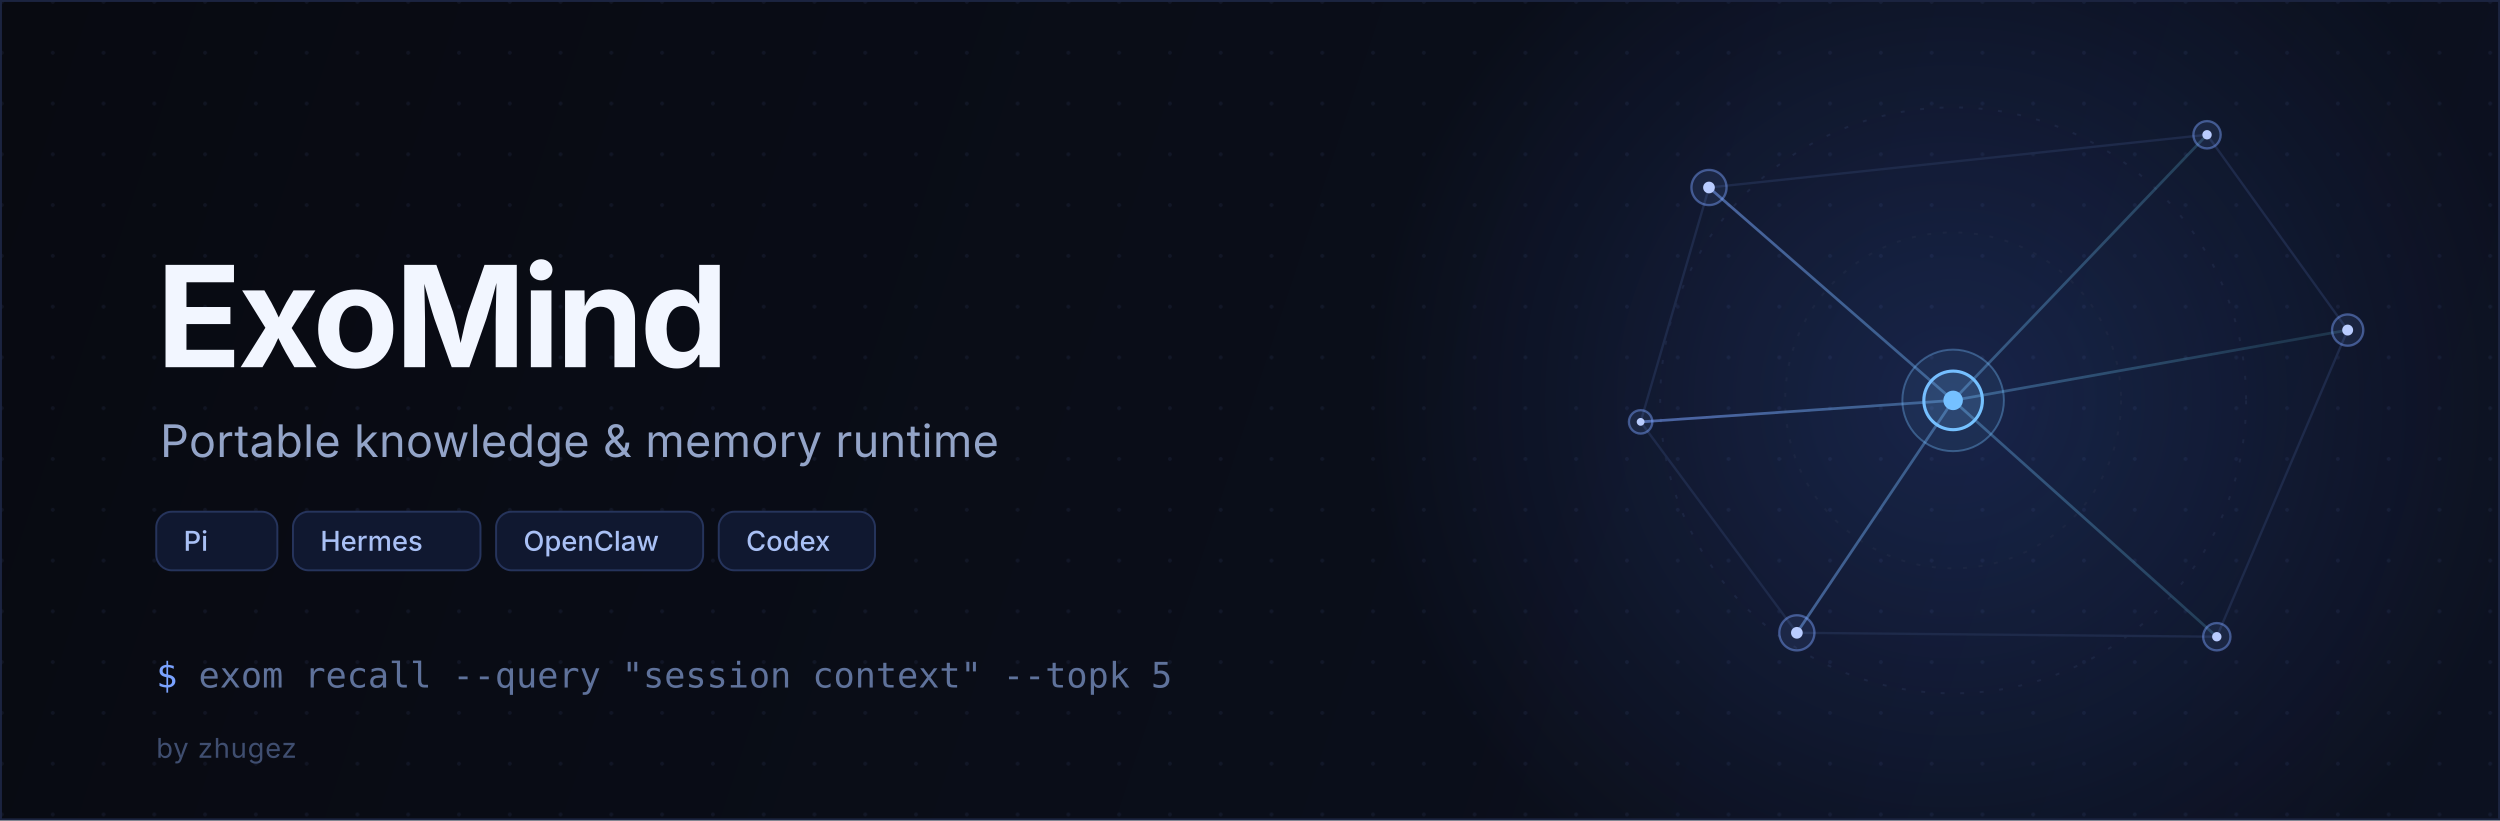
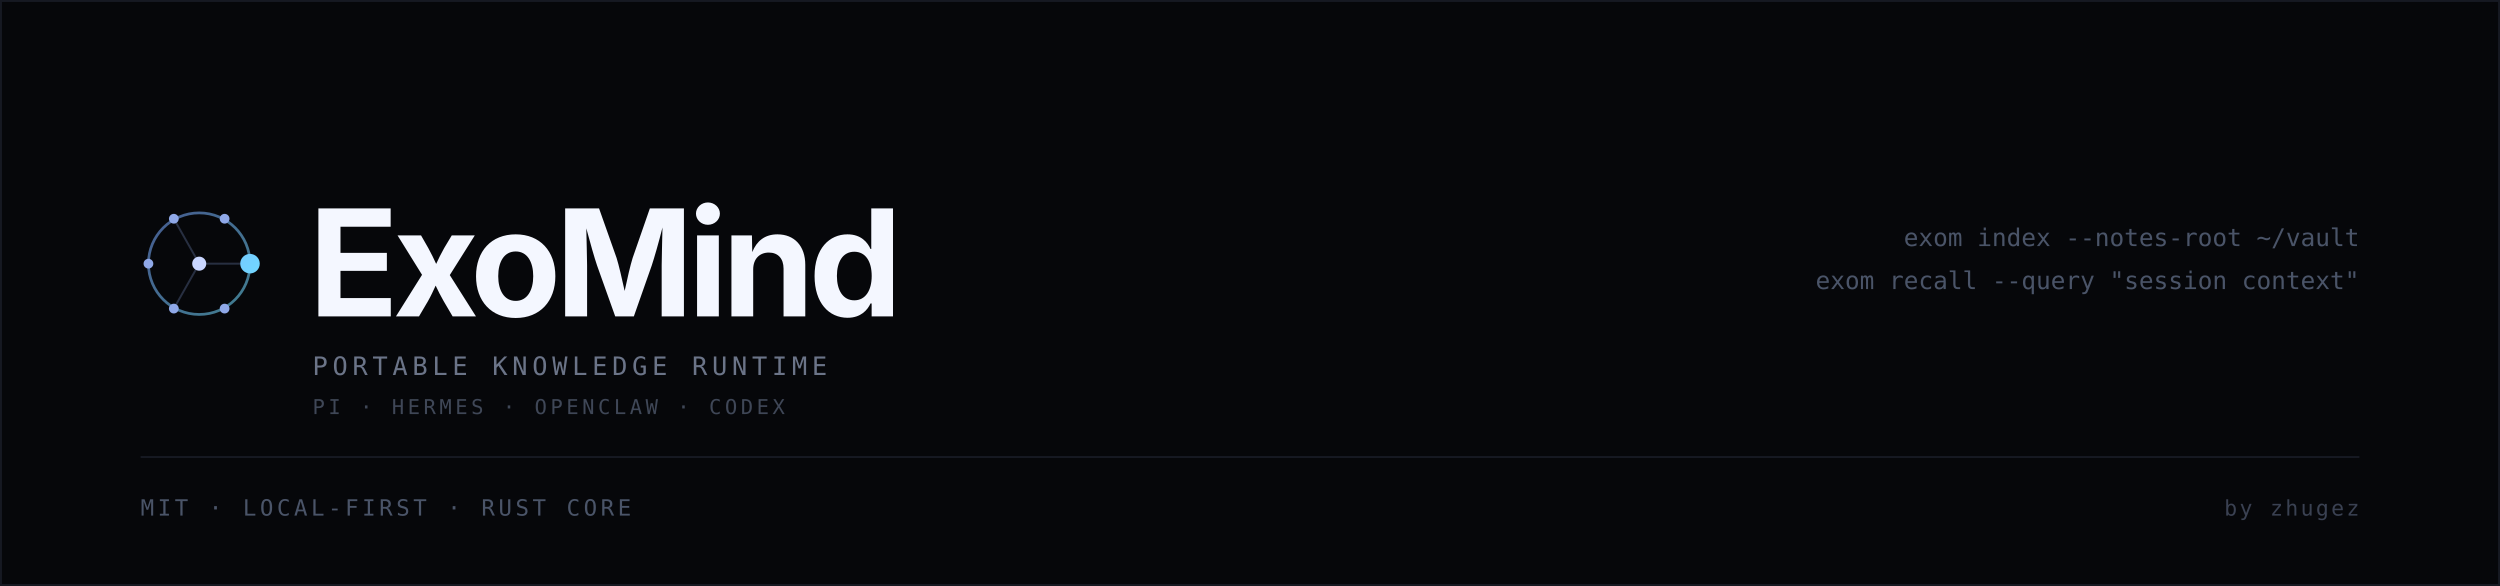
- <svg xmlns="http://www.w3.org/2000/svg" width="1280" height="420" viewBox="0 0 1280 420" fill="none" role="img" aria-label="ExoMind — portable knowledge and memory runtime for Pi, Hermes, OpenClaw and Codex">
+ <svg xmlns="http://www.w3.org/2000/svg" width="1280" height="300" viewBox="0 0 1280 300" fill="none" role="img" aria-label="ExoMind — portable knowledge runtime for Pi, Hermes, OpenClaw and Codex">
  <defs>
-     <linearGradient id="ink" x1="0" y1="0" x2="1280" y2="420" gradientUnits="userSpaceOnUse">
-       <stop stop-color="#080A11" />
-       <stop offset="1" stop-color="#0C1120" />
-     </linearGradient>
-     <linearGradient id="accent" x1="820" y1="60" x2="1200" y2="360" gradientUnits="userSpaceOnUse">
+     <linearGradient id="accent" x1="76" y1="109" x2="128" y2="161" gradientUnits="userSpaceOnUse">
      <stop stop-color="#7AA2FF" />
      <stop offset="1" stop-color="#70E1FF" />
    </linearGradient>
-     <linearGradient id="edge" x1="860" y1="200" x2="1160" y2="200" gradientUnits="userSpaceOnUse">
-       <stop stop-color="#7AA2FF" stop-opacity="0.55" />
-       <stop offset="1" stop-color="#70E1FF" stop-opacity="0.15" />
-     </linearGradient>
-     <radialGradient id="halo" cx="0" cy="0" r="1" gradientUnits="userSpaceOnUse" gradientTransform="translate(1000 205) scale(300)">
-       <stop stop-color="#4C7BFF" stop-opacity="0.20" />
-       <stop offset="1" stop-color="#4C7BFF" stop-opacity="0" />
-     </radialGradient>
-     <pattern id="dots" width="26" height="26" patternUnits="userSpaceOnUse">
-       <circle cx="1" cy="1" r="1" fill="#8AA6FF" fill-opacity="0.07" />
-     </pattern>
  </defs>
-   <rect width="1280" height="420" fill="url(#ink)" />
-   <rect width="1280" height="420" fill="url(#dots)" />
-   <rect width="1280" height="420" fill="url(#halo)" />
-   <rect x="0.5" y="0.5" width="1279" height="419" stroke="#1B2440" />
-   <g stroke="#1B2542" fill="none">
-     <circle cx="1000" cy="205" r="86" stroke-dasharray="2 6" />
-     <circle cx="1000" cy="205" r="150" stroke-dasharray="2 8" />
+   <rect width="1280" height="300" fill="#06070A" />
+   <rect x="0.5" y="0.5" width="1279" height="299" stroke="#161922" />
+   <circle cx="102" cy="135" r="26" stroke="url(#accent)" stroke-opacity="0.55" stroke-width="1.4" />
+   <g stroke="#8FA8E8" stroke-opacity="0.25" stroke-width="1">
+     <path d="M102 135L128 135M102 135L89 158M102 135L89 112" />
  </g>
-   <g stroke="url(#edge)" stroke-width="1.4">
-     <path d="M1000 205L875 96M1000 205L1130 69M1000 205L1202 169M1000 205L1135 326M1000 205L920 324M1000 205L840 216" />
+   <g fill="#8FA8E8">
+     <circle cx="115" cy="158" r="2.5" />
+     <circle cx="89" cy="158" r="2.5" />
+     <circle cx="76" cy="135" r="2.5" />
+     <circle cx="89" cy="112" r="2.5" />
+     <circle cx="115" cy="112" r="2.5" />
  </g>
-   <g stroke="#1E2A4A" stroke-width="1.2">
-     <path d="M875 96L1130 69M1130 69L1202 169M1202 169L1135 326M1135 326L920 324M920 324L840 216M840 216L875 96" />
+   <circle cx="128" cy="135" r="5" fill="url(#accent)" />
+   <circle cx="102" cy="135" r="3.6" fill="#C9D6FF" />
+   <text x="158" y="162" fill="#F4F7FF" font-family="Inter, Segoe UI, Helvetica, Arial, sans-serif" font-size="76" font-weight="700" letter-spacing="-3">ExoMind</text>
+   <text x="160" y="192" fill="#6B7488" font-family="JetBrains Mono, Consolas, ui-monospace, monospace" font-size="13" letter-spacing="2.4">PORTABLE KNOWLEDGE RUNTIME</text>
+   <text x="160" y="212" fill="#3F4757" font-family="JetBrains Mono, Consolas, ui-monospace, monospace" font-size="10.5" letter-spacing="1.8">PI · HERMES · OPENCLAW · CODEX</text>
+   <g font-family="JetBrains Mono, Consolas, ui-monospace, monospace" font-size="12.5" text-anchor="end">
+     <text x="1208" y="126" fill="#4A5468">exom index --notes-root ~/vault</text>
+     <text x="1208" y="148" fill="#4A5468">exom recall --query "session context"</text>
  </g>
-   <g fill="#7AA2FF" fill-opacity="0.10" stroke="#7AA2FF" stroke-opacity="0.45" stroke-width="1.2">
-     <circle cx="875" cy="96" r="9" />
-     <circle cx="1130" cy="69" r="7" />
-     <circle cx="1202" cy="169" r="8" />
-     <circle cx="1135" cy="326" r="7" />
-     <circle cx="920" cy="324" r="9" />
-     <circle cx="840" cy="216" r="6" />
-   </g>
-   <g fill="#B9CCFF">
-     <circle cx="875" cy="96" r="3" />
-     <circle cx="1130" cy="69" r="2.4" />
-     <circle cx="1202" cy="169" r="2.8" />
-     <circle cx="1135" cy="326" r="2.4" />
-     <circle cx="920" cy="324" r="3" />
-     <circle cx="840" cy="216" r="2" />
-   </g>
-   <circle cx="1000" cy="205" r="26" fill="url(#accent)" fill-opacity="0.07" stroke="url(#accent)" stroke-opacity="0.35" />
-   <circle cx="1000" cy="205" r="15" fill="url(#accent)" fill-opacity="0.16" stroke="url(#accent)" stroke-width="1.6" />
-   <circle cx="1000" cy="205" r="5" fill="url(#accent)" />
-   <text x="80" y="188" fill="#F2F6FF" font-family="Inter, Segoe UI, Helvetica, Arial, sans-serif" font-size="72" font-weight="700" letter-spacing="-2">ExoMind</text>
-   <text x="82" y="234" fill="#93A4C8" font-family="Inter, Segoe UI, Helvetica, Arial, sans-serif" font-size="23" font-weight="400" letter-spacing="0.2">Portable knowledge &amp; memory runtime</text>
-   <g font-family="Inter, Segoe UI, Helvetica, Arial, sans-serif" font-size="14" font-weight="500">
-     <rect x="80" y="262" width="62" height="30" rx="8" fill="#101830" stroke="#26345C" />
-     <text x="94" y="282" fill="#A9C0F5">Pi</text>
-     <rect x="150" y="262" width="96" height="30" rx="8" fill="#101830" stroke="#26345C" />
-     <text x="164" y="282" fill="#A9C0F5">Hermes</text>
-     <rect x="254" y="262" width="106" height="30" rx="8" fill="#101830" stroke="#26345C" />
-     <text x="268" y="282" fill="#A9C0F5">OpenClaw</text>
-     <rect x="368" y="262" width="80" height="30" rx="8" fill="#101830" stroke="#26345C" />
-     <text x="382" y="282" fill="#A9C0F5">Codex</text>
-   </g>
-   <text x="80" y="352" fill="#5F729B" font-family="JetBrains Mono, Consolas, ui-monospace, monospace" font-size="18">
-     <tspan fill="#7AA2FF">$</tspan> exom recall --query "session context" --topk 5
-   </text>
-   <text x="80" y="388" fill="#3F4E70" font-family="Inter, Segoe UI, Helvetica, Arial, sans-serif" font-size="14" letter-spacing="0.4">by zhugez</text>
+   <path d="M72 234H1208" stroke="#161922" />
+   <text x="72" y="264" fill="#4A5468" font-family="JetBrains Mono, Consolas, ui-monospace, monospace" font-size="11.5" letter-spacing="1.8">MIT · LOCAL-FIRST · RUST CORE</text>
+   <text x="1208" y="264" fill="#3A4152" font-family="JetBrains Mono, Consolas, ui-monospace, monospace" font-size="11" letter-spacing="1.2" text-anchor="end">by zhugez</text>
</svg>
